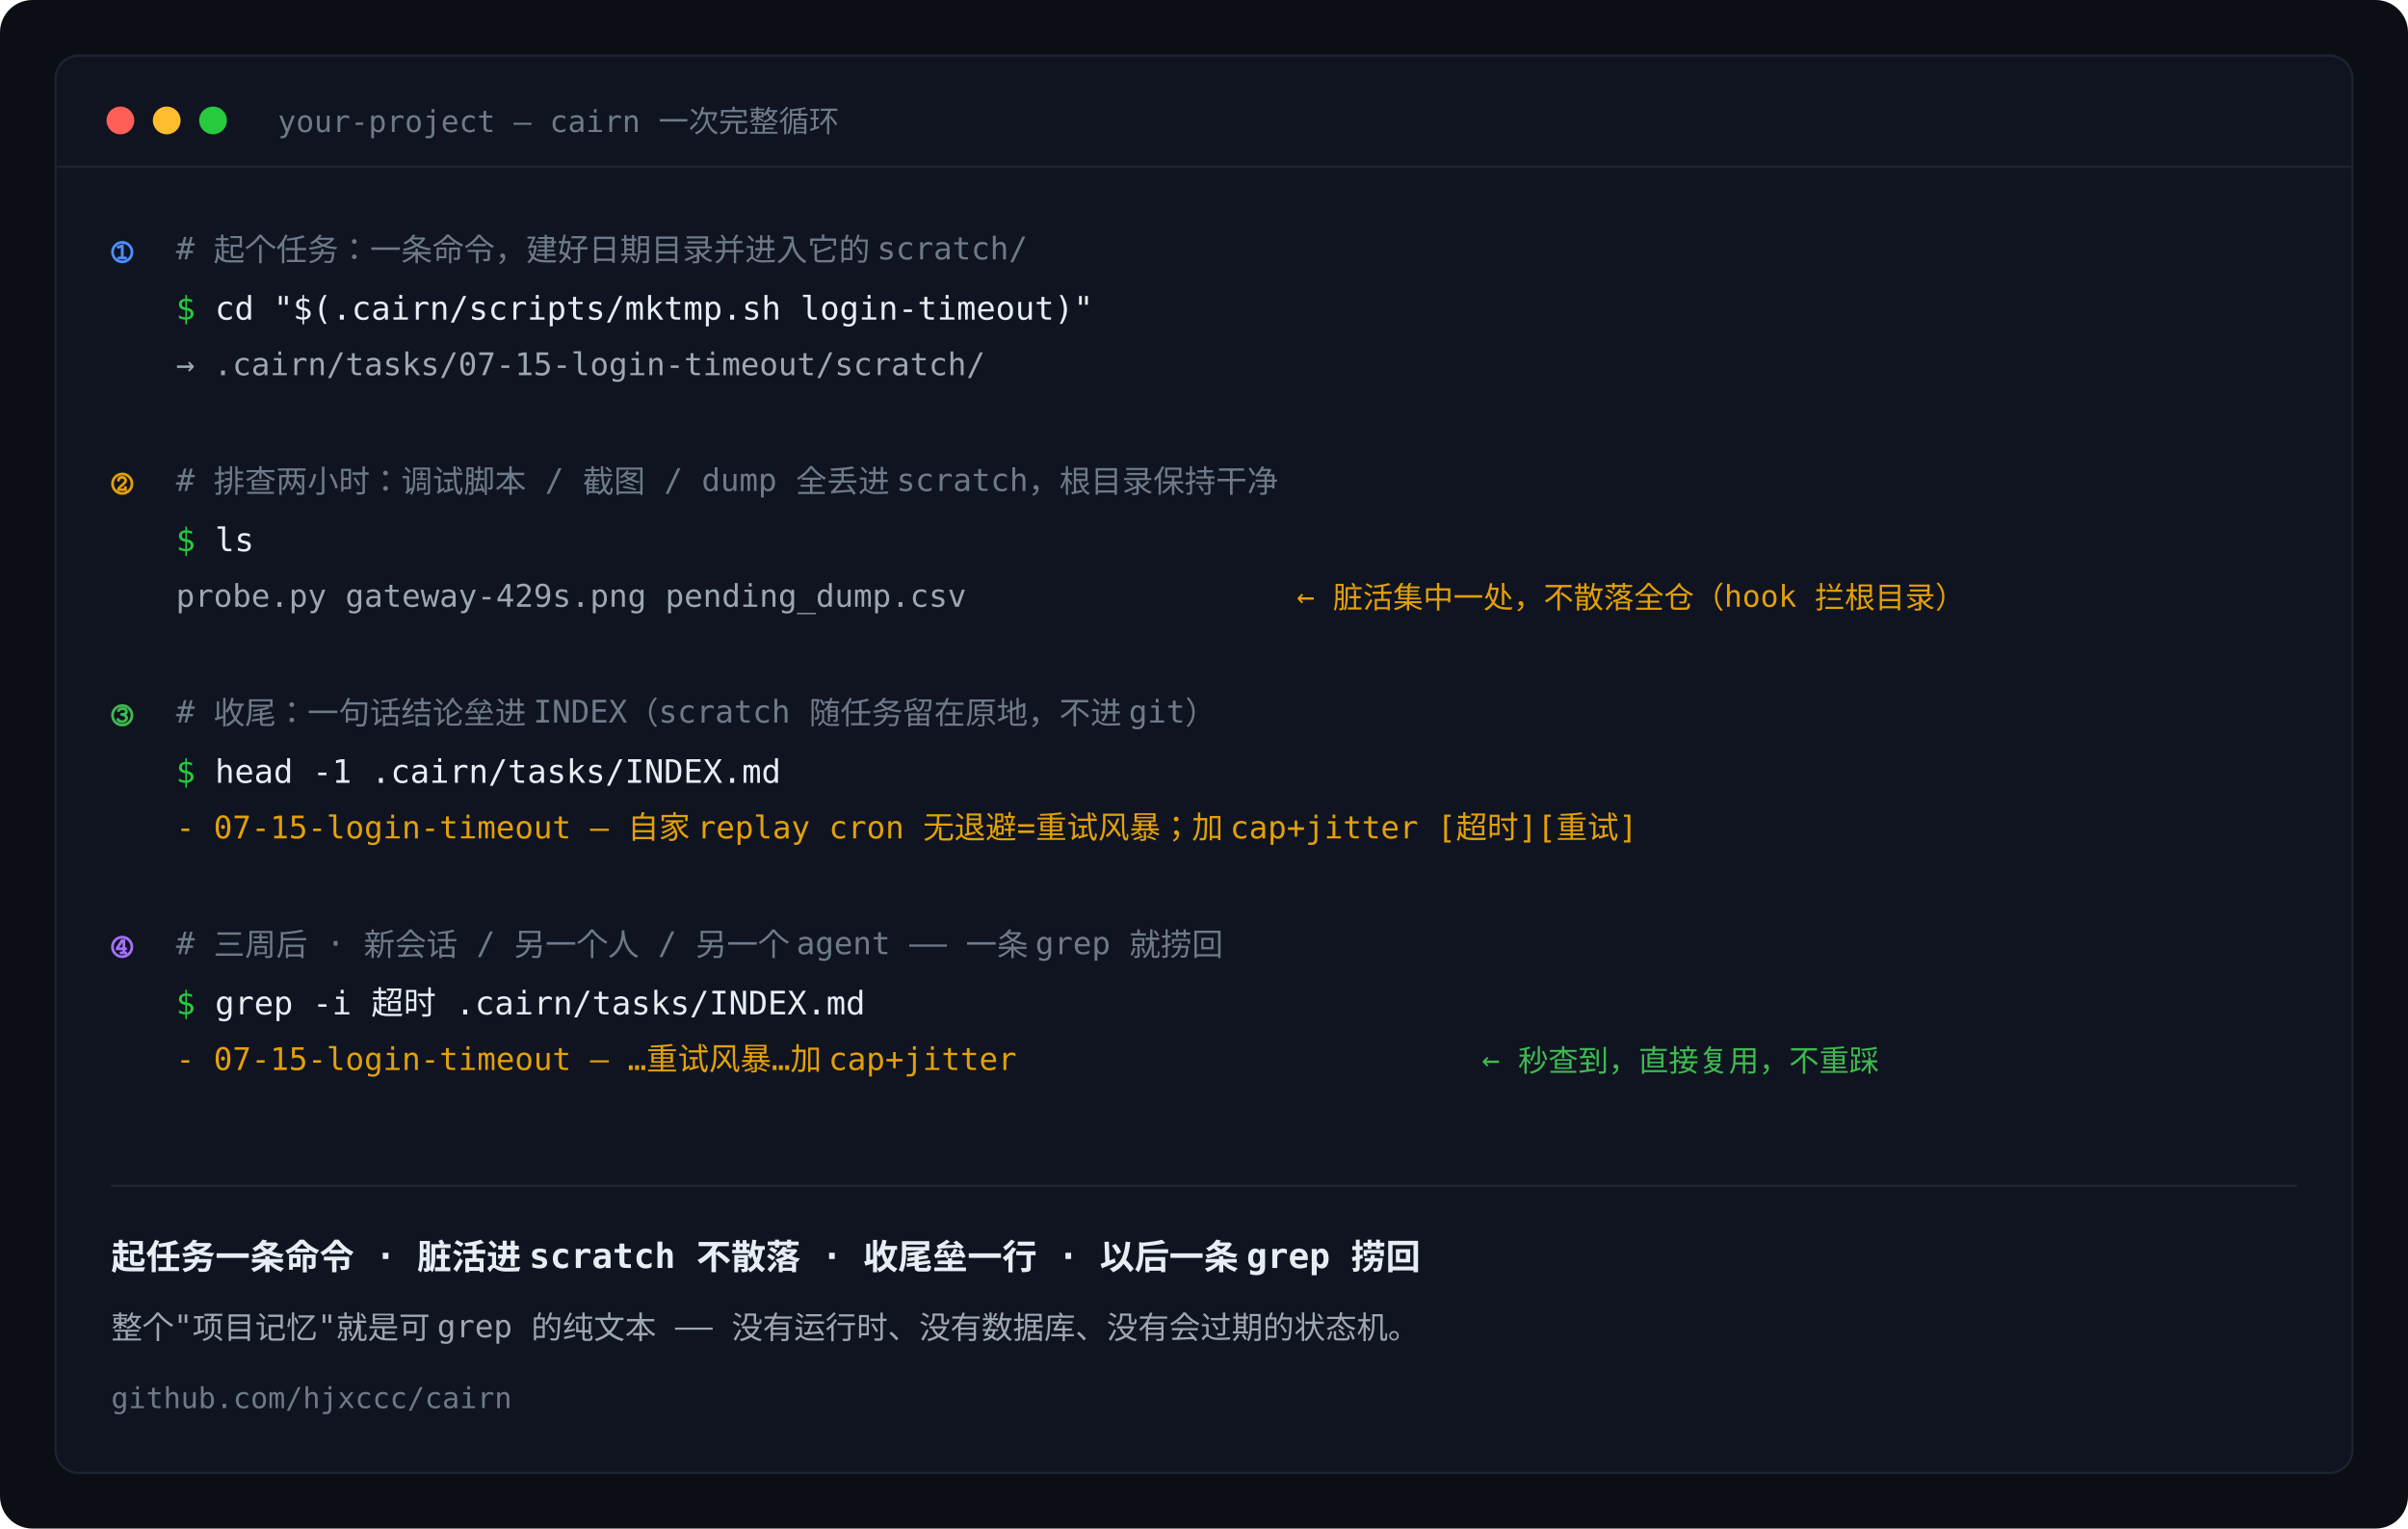
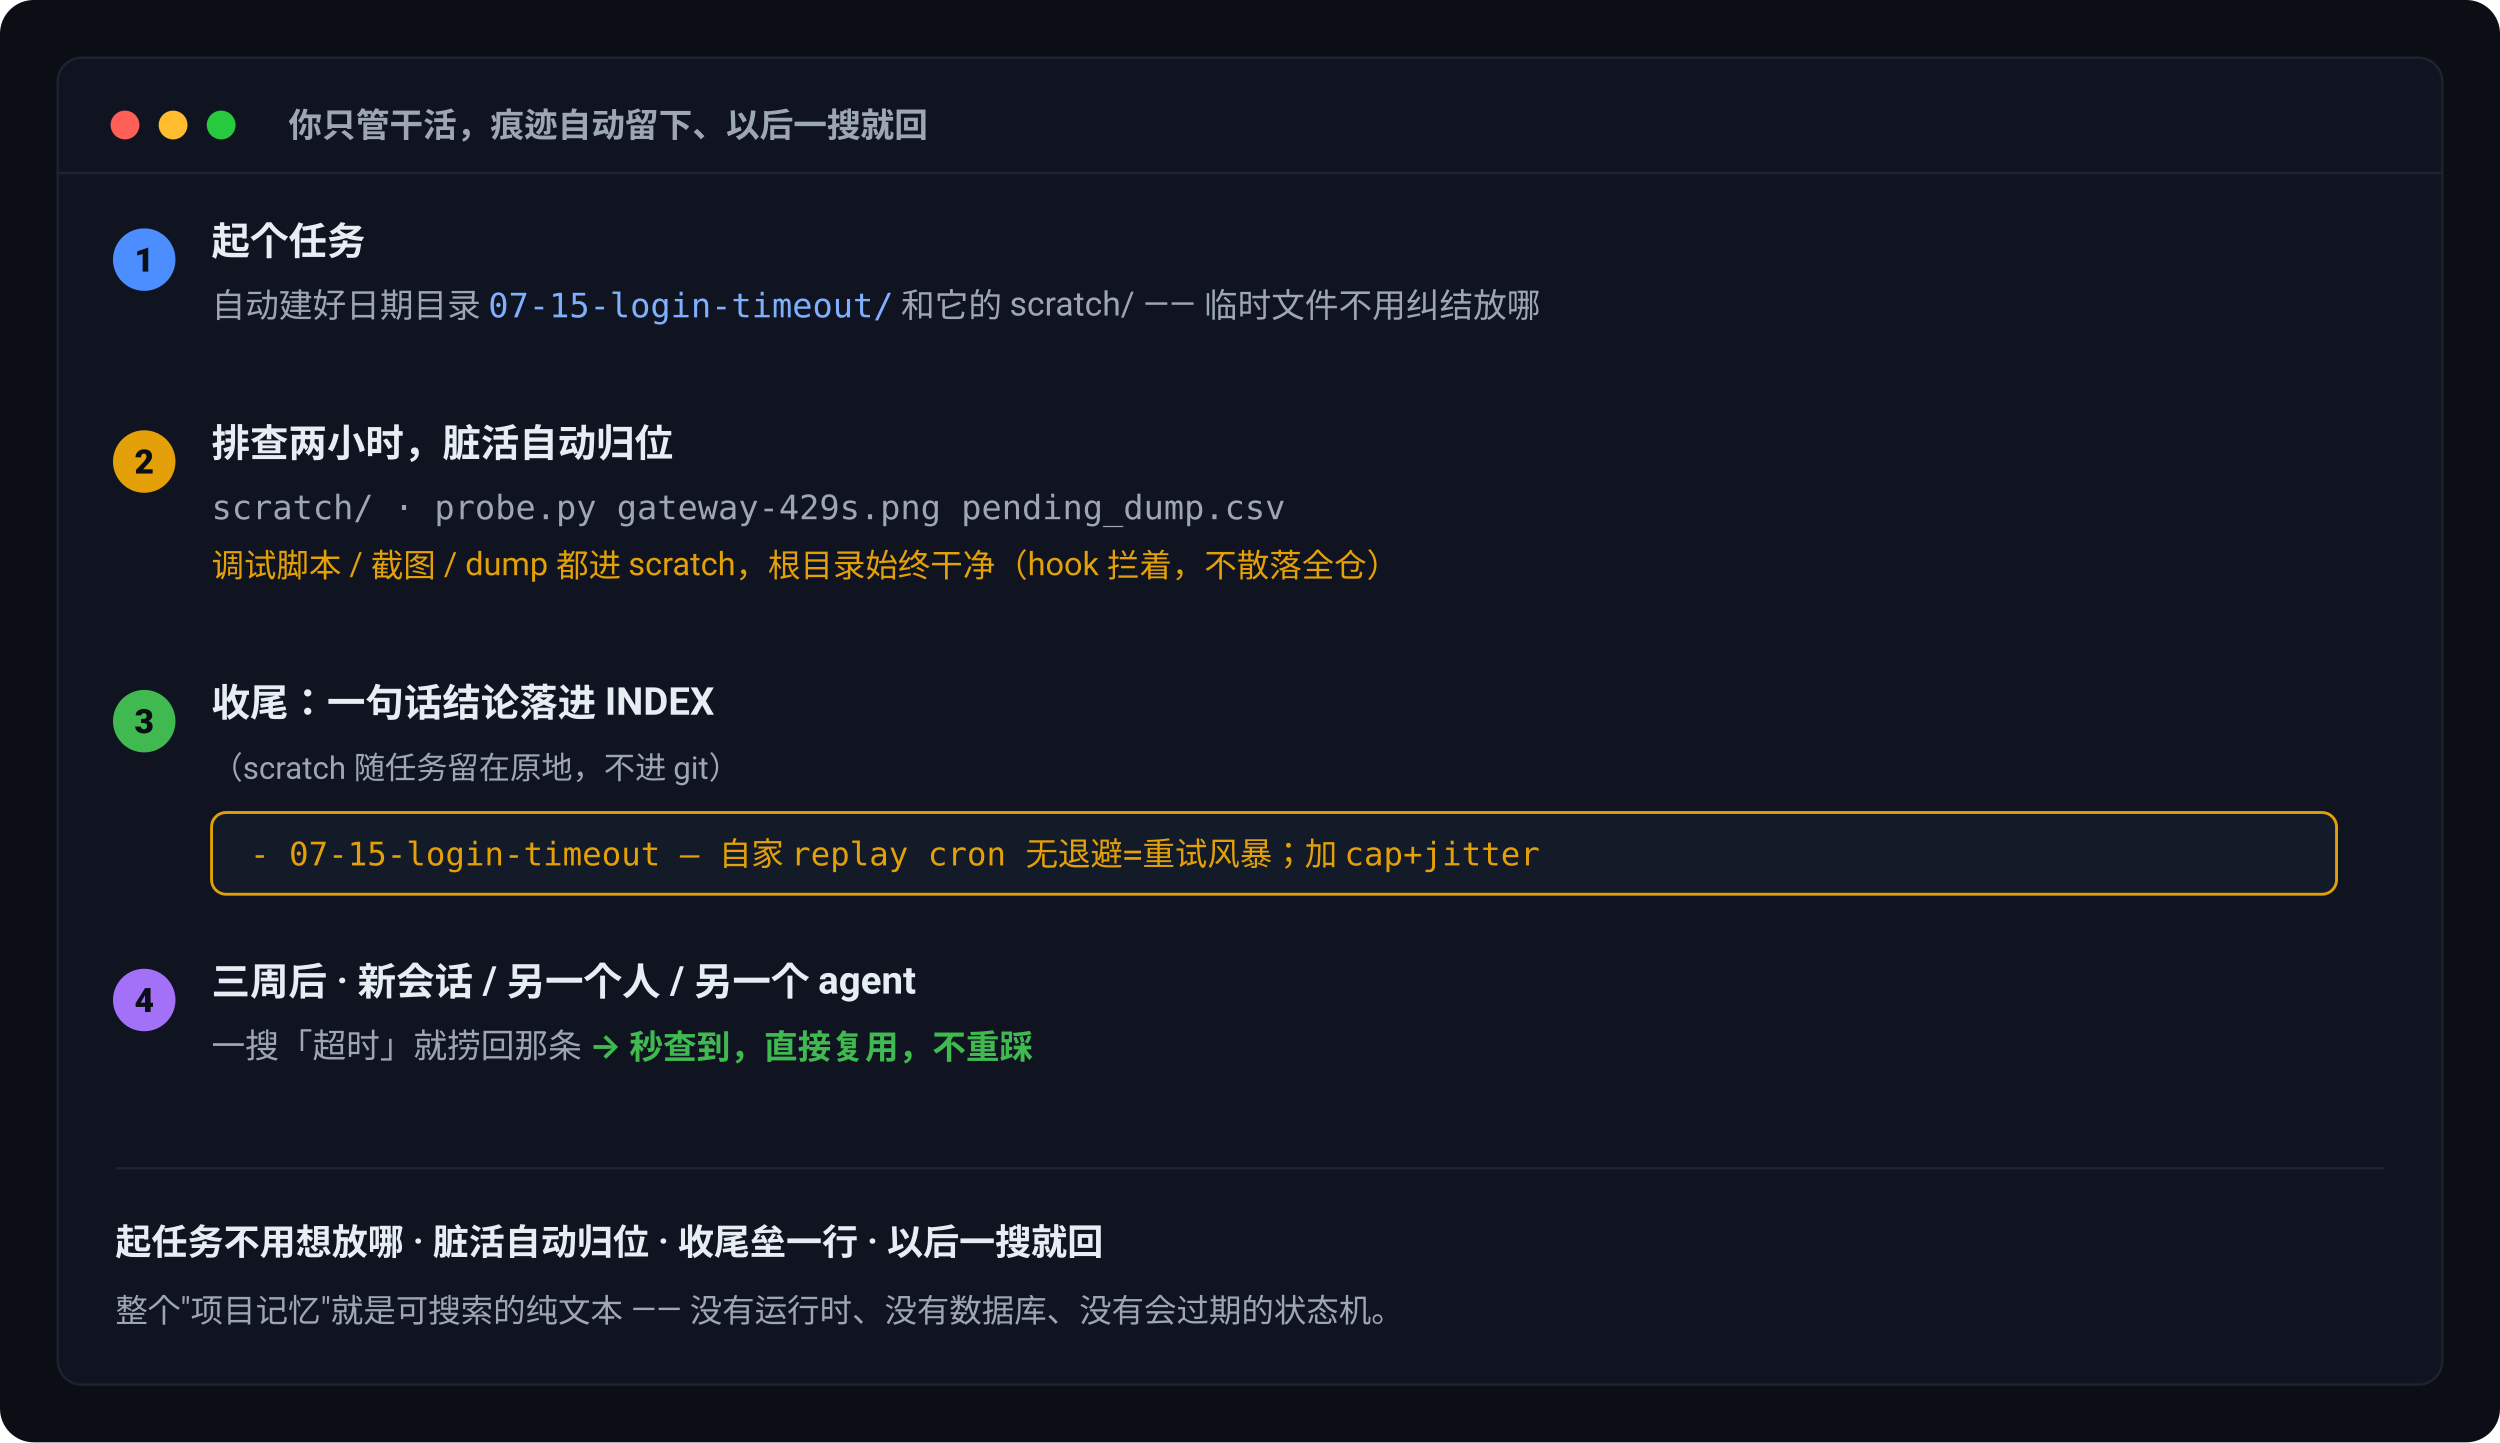
- <svg xmlns="http://www.w3.org/2000/svg" width="1040" height="660" viewBox="0 0 1040 660" font-family="ui-monospace,'Cascadia Code',Consolas,'PingFang SC','Microsoft YaHei','Noto Sans SC',monospace">
-   <rect width="1040" height="660" rx="14" fill="#0B0E14" />
-   <rect x="24" y="24" width="992" height="612" rx="10" fill="#0F1420" stroke="#1C2430" stroke-width="1" />
+ <svg xmlns="http://www.w3.org/2000/svg" width="1040" height="600" viewBox="0 0 1040 600" font-family="-apple-system,'PingFang SC','Microsoft YaHei','Noto Sans SC','Segoe UI',Roboto,sans-serif">
+   <rect width="1040" height="600" rx="14" fill="#0B0E14" />
+   <rect x="24" y="24" width="992" height="552" rx="10" fill="#0F1420" stroke="#1C2430" stroke-width="1" />
  <circle cx="52" cy="52" r="6" fill="#FF5F56" />
  <circle cx="72" cy="52" r="6" fill="#FFBD2E" />
  <circle cx="92" cy="52" r="6" fill="#27C93F" />
-   <text x="120" y="57" fill="#6E7A8A" font-size="13">your-project — cairn 一次完整循环</text>
+   <text x="120" y="57" fill="#9DA7B3" font-size="14" font-weight="600">你只管干活，痕迹自动留下、以后一搜就回</text>
  <line x1="24" y1="72" x2="1016" y2="72" stroke="#1C2430" stroke-width="1" />
-   <text x="48" y="112" fill="#4C8DFF" font-size="15" font-weight="700">①</text>
-   <text x="76" y="112" fill="#6E7A8A" font-size="13.5"># 起个任务：一条命令，建好日期目录并进入它的 scratch/</text>
-   <text x="76" y="138" fill="#E6EDF3" font-size="14">
-     <tspan fill="#27C93F">$</tspan> cd "$(.cairn/scripts/mktmp.sh login-timeout)"</text>
-   <text x="76" y="162" fill="#9DA7B3" font-size="13.5">→ .cairn/tasks/07-15-login-timeout/scratch/</text>
-   <text x="48" y="212" fill="#E3A008" font-size="15" font-weight="700">②</text>
-   <text x="76" y="212" fill="#6E7A8A" font-size="13.5"># 排查两小时：调试脚本 / 截图 / dump 全丢进 scratch，根目录保持干净</text>
-   <text x="76" y="238" fill="#E6EDF3" font-size="14">
-     <tspan fill="#27C93F">$</tspan> ls</text>
-   <text x="76" y="262" fill="#9DA7B3" font-size="13.5">probe.py   gateway-429s.png   pending_dump.csv</text>
-   <text x="560" y="262" fill="#E3A008" font-size="13">← 脏活集中一处，不散落全仓（hook 拦根目录）</text>
-   <text x="48" y="312" fill="#3FB950" font-size="15" font-weight="700">③</text>
-   <text x="76" y="312" fill="#6E7A8A" font-size="13.5"># 收尾：一句话结论垒进 INDEX（scratch 随任务留在原地，不进 git）</text>
-   <text x="76" y="338" fill="#E6EDF3" font-size="14">
-     <tspan fill="#27C93F">$</tspan> head -1 .cairn/tasks/INDEX.md</text>
-   <text x="76" y="362" fill="#E3A008" font-size="13.5">- 07-15-login-timeout — 自家 replay cron 无退避=重试风暴；加 cap+jitter [超时][重试]</text>
-   <text x="48" y="412" fill="#A371F7" font-size="15" font-weight="700">④</text>
-   <text x="76" y="412" fill="#6E7A8A" font-size="13.5"># 三周后 · 新会话 / 另一个人 / 另一个 agent —— 一条 grep 就捞回</text>
-   <text x="76" y="438" fill="#E6EDF3" font-size="14">
-     <tspan fill="#27C93F">$</tspan> grep -i 超时 .cairn/tasks/INDEX.md</text>
-   <text x="76" y="462" fill="#E3A008" font-size="13.5">- 07-15-login-timeout — …重试风暴…加 cap+jitter</text>
-   <text x="640" y="462" fill="#3FB950" font-size="13">← 秒查到，直接复用，不重踩</text>
-   <line x1="48" y1="512" x2="992" y2="512" stroke="#1C2430" stroke-width="1" />
-   <text x="48" y="548" fill="#E6EDF3" font-size="15" font-weight="700">起任务一条命令 · 脏活进 scratch 不散落 · 收尾垒一行 · 以后一条 grep 捞回</text>
-   <text x="48" y="578" fill="#9DA7B3" font-size="13.5">整个"项目记忆"就是可 grep 的纯文本 —— 没有运行时、没有数据库、没有会过期的状态机。</text>
-   <text x="48" y="608" fill="#6E7A8A" font-size="12.5">github.com/hjxccc/cairn</text>
+   <circle cx="60" cy="108" r="13" fill="#4C8DFF" />
+   <text x="60" y="113" fill="#0B0E14" font-size="14" font-weight="800" text-anchor="middle">1</text>
+   <text x="88" y="106" fill="#E6EDF3" font-size="16" font-weight="700">起个任务</text>
+   <text x="88" y="132" fill="#9DA7B3" font-size="14">自动建好日期目录 <tspan fill="#7FB0FF" font-family="ui-monospace,Consolas,monospace">07-15-login-timeout/</tspan> 和它的 scratch/ —— 临时文件不用纠结放哪</text>
+   <circle cx="60" cy="192" r="13" fill="#E3A008" />
+   <text x="60" y="197" fill="#0B0E14" font-size="14" font-weight="800" text-anchor="middle">2</text>
+   <text x="88" y="190" fill="#E6EDF3" font-size="16" font-weight="700">排查两小时，脏活自动归位</text>
+   <text x="88" y="216" fill="#9DA7B3" font-size="14" font-family="ui-monospace,Consolas,'Microsoft YaHei',monospace">scratch/  ·  probe.py   gateway-429s.png   pending_dump.csv</text>
+   <text x="88" y="240" fill="#E3A008" font-size="13.5">调试脚本 / 截图 / dump 都进 scratch，根目录始终干净（hook 拦着，不散落全仓）</text>
+   <circle cx="60" cy="300" r="13" fill="#3FB950" />
+   <text x="60" y="305" fill="#0B0E14" font-size="14" font-weight="800" text-anchor="middle">3</text>
+   <text x="88" y="298" fill="#E6EDF3" font-size="16" font-weight="700">收尾：一句话结论落进 INDEX</text>
+   <text x="88" y="324" fill="#9DA7B3" font-size="13">（scratch 随任务留在原地，不进 git）</text>
+   <rect x="88" y="338" width="884" height="34" rx="6" fill="#131A28" stroke="#E3A008" stroke-width="1.2" />
+   <text x="104" y="360" fill="#E3A008" font-size="13.5" font-family="ui-monospace,Consolas,'Microsoft YaHei',monospace">- 07-15-login-timeout — 自家 replay cron 无退避=重试风暴；加 cap+jitter</text>
+   <circle cx="60" cy="416" r="13" fill="#A371F7" />
+   <text x="60" y="421" fill="#0B0E14" font-size="14" font-weight="800" text-anchor="middle">4</text>
+   <text x="88" y="414" fill="#E6EDF3" font-size="16" font-weight="700">三周后 · 新会话 / 另一个人 / 另一个 agent</text>
+   <text x="88" y="440" fill="#9DA7B3" font-size="14">一搜「超时」就捞回那条 <tspan fill="#3FB950" font-weight="700">→ 秒查到，直接复用，不重踩</tspan>
+   </text>
+   <line x1="48" y1="486" x2="992" y2="486" stroke="#1C2430" stroke-width="1" />
+   <text x="48" y="522" fill="#E6EDF3" font-size="15" font-weight="700">起任务不用想放哪 · 脏活自动归位 · 收尾垒一行 · 以后一搜就回</text>
+   <text x="48" y="550" fill="#9DA7B3" font-size="13.5">整个"项目记忆"就是可搜索的纯文本 —— 没有运行时、没有数据库、没有会过期的状态机。</text>
</svg>
